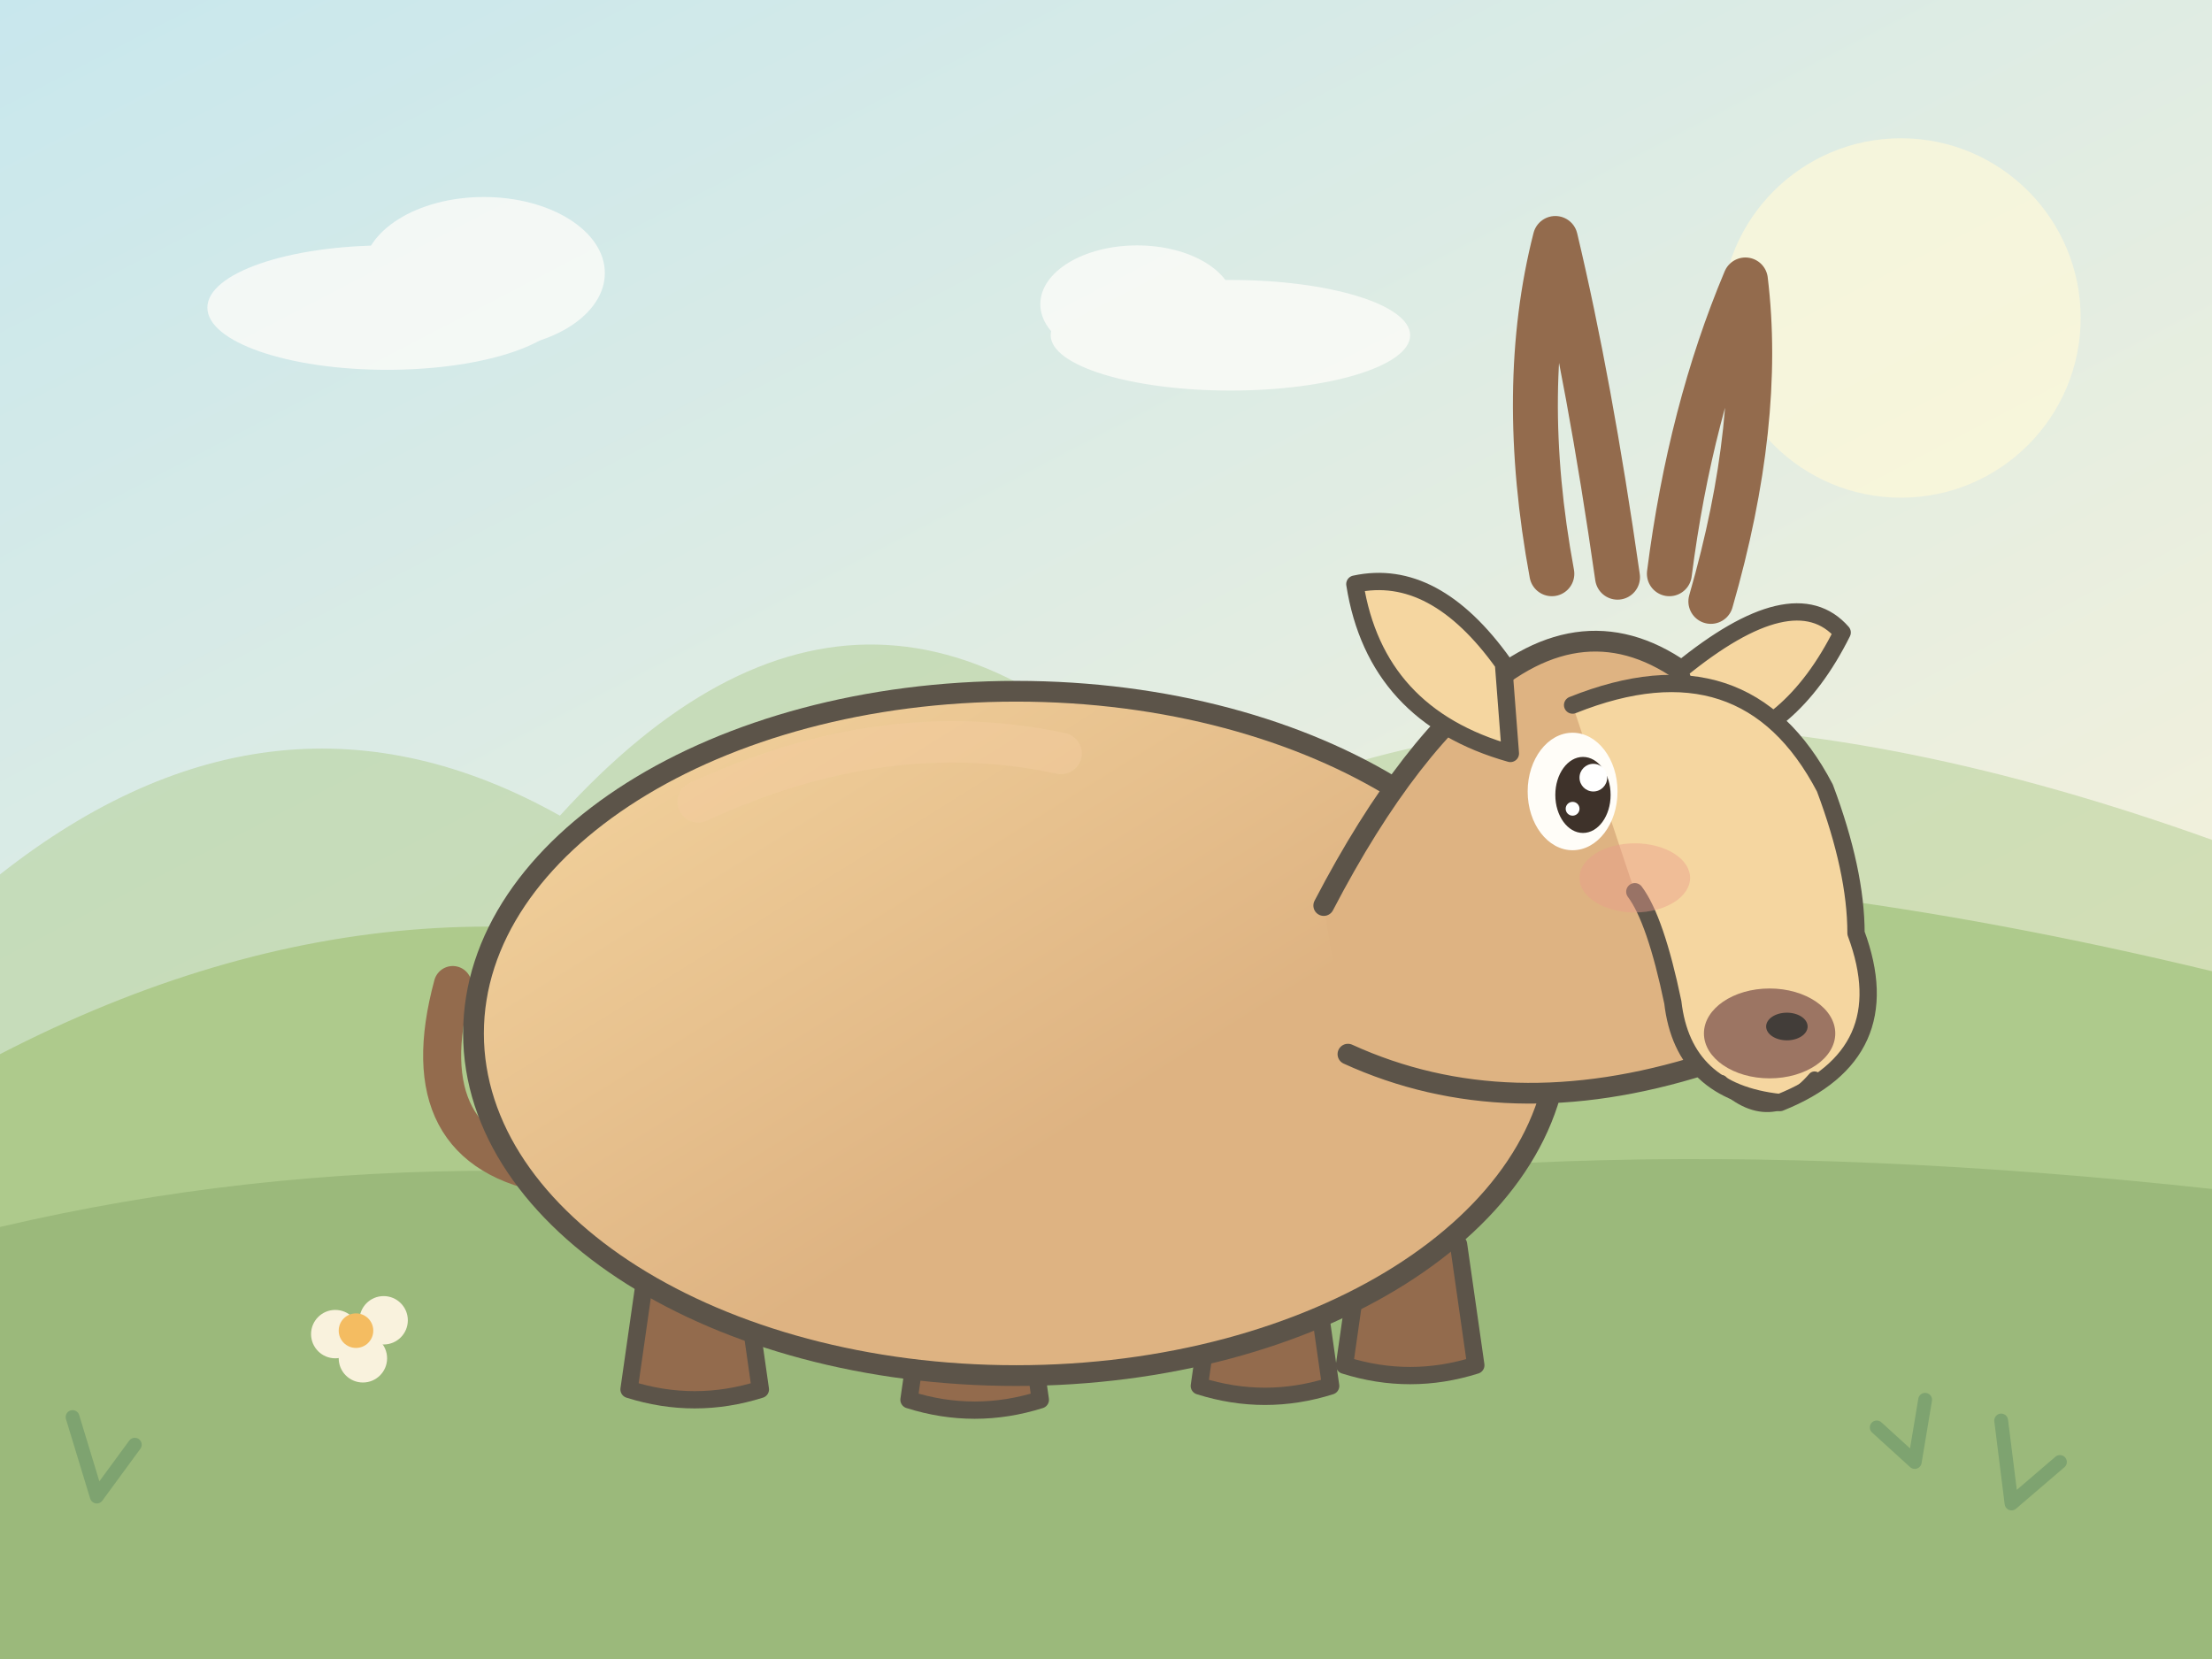
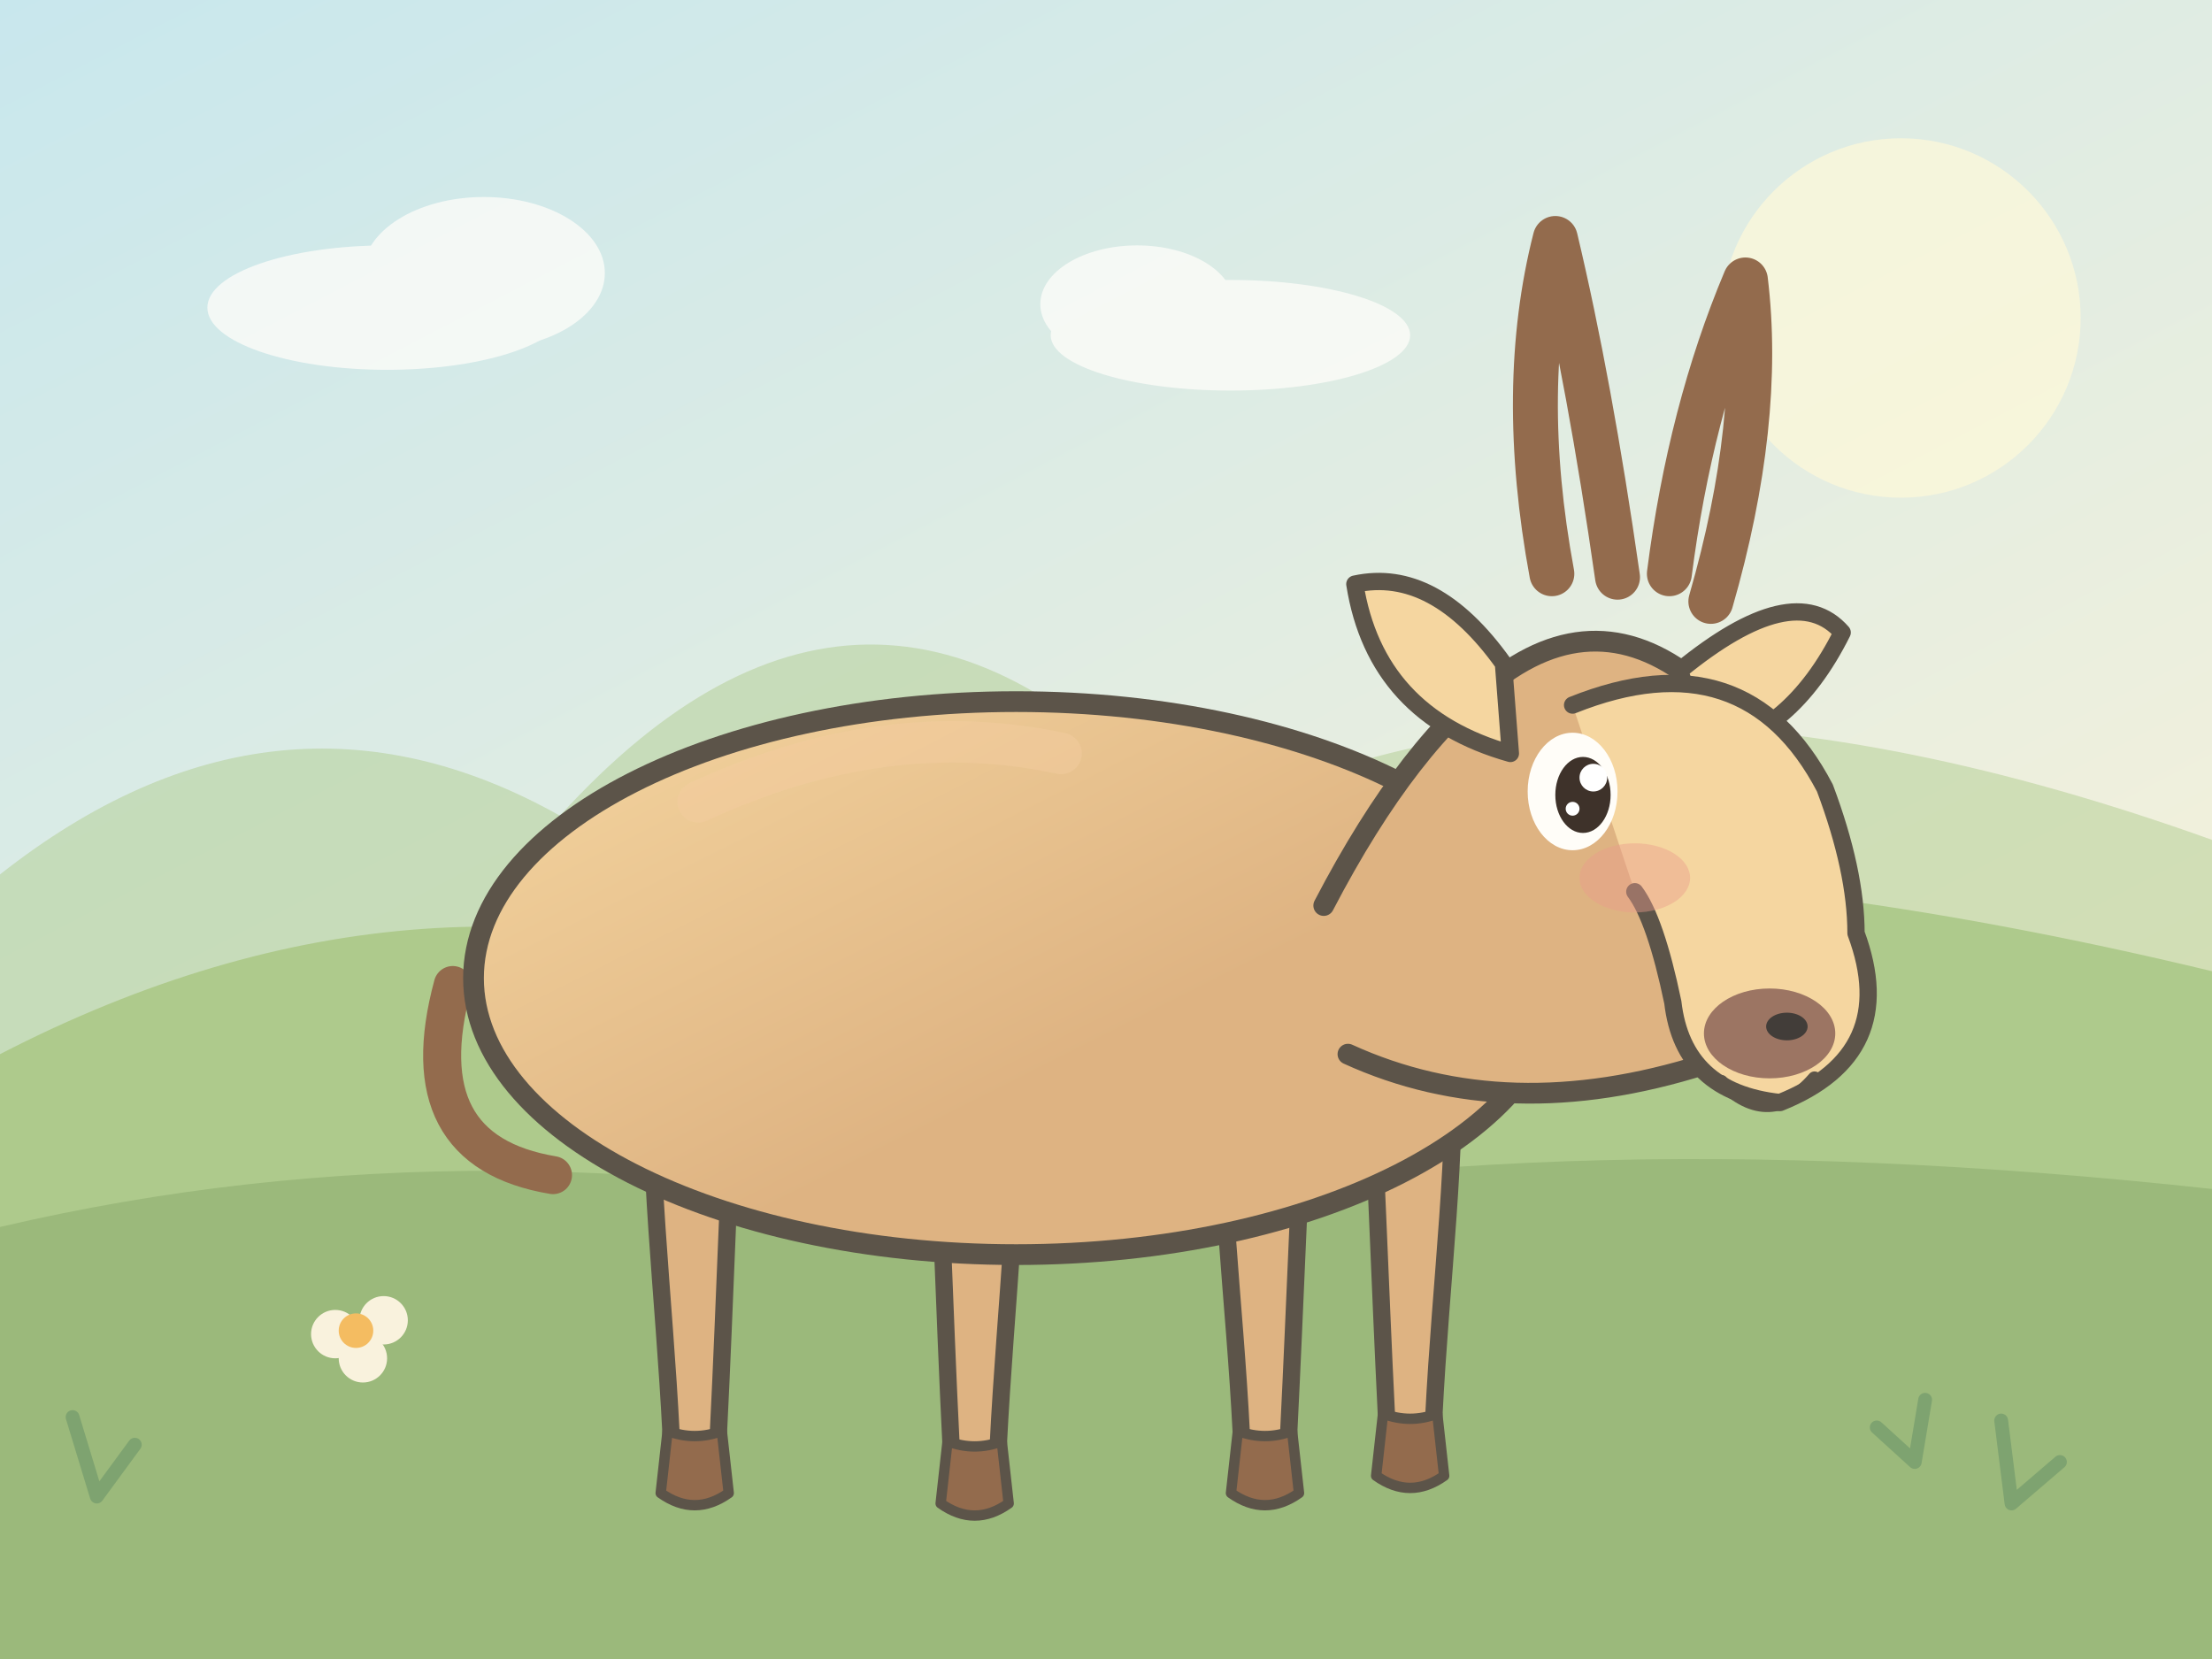
<svg xmlns="http://www.w3.org/2000/svg" viewBox="0 0 640 480" role="img" aria-label="Хөөрхөн зурагт дүрслэл">
  <defs>
    <linearGradient id="sky" x1="0" x2=".7" y1="0" y2="1">
      <stop stop-color="#c8e7ed" />
      <stop offset="1" stop-color="#faf2d8" />
    </linearGradient>
    <linearGradient id="fur" x1="0" x2="1" y1="0" y2="1">
      <stop stop-color="#f5d6a0" />
      <stop offset=".6" stop-color="#deb382" />
      <stop offset="1" stop-color="#deb382" />
    </linearGradient>
    <filter id="paper">
      <feTurbulence type="fractalNoise" baseFrequency=".12" numOctaves="2" seed="4" result="noise" />
      <feColorMatrix in="noise" type="saturate" values="0" result="gray" />
      <feBlend in="SourceGraphic" in2="gray" mode="soft-light" />
    </filter>
  </defs>
  <rect width="640" height="480" fill="url(#sky)" />
  <circle cx="550" cy="92" r="52" fill="#fff9d9" opacity=".68" />
  <path d="M0 253 Q80 190 162 236 Q254 135 345 240 Q459 178 640 243 L640 480H0Z" fill="#aeca8c" opacity=".48" />
  <path d="M0 305 Q124 241 242 288 Q391 221 640 281V480H0Z" fill="#aeca8c" />
  <path d="M0 355 Q141 322 296 356 Q438 322 640 344V480H0Z" fill="#9bb97b" />
  <g fill="#fffdfa" opacity=".75">
    <ellipse cx="112" cy="89" rx="52" ry="18" />
    <ellipse cx="140" cy="79" rx="35" ry="22" />
    <ellipse cx="356" cy="97" rx="52" ry="16" />
    <ellipse cx="329" cy="88" rx="28" ry="17" />
  </g>
  <g stroke-linejoin="round" stroke-linecap="round">
    <path d="M160 340 Q118 333 131 285" fill="none" stroke="#936b4d" stroke-width="11" stroke-linecap="round" />
-     <path d="M 187 367 L 182 402 Q 201 408 220 402 L 215 367" fill="#936b4d" stroke="#5c5449" stroke-width="5" />
-     <path d="M 268 370 L 263 405 Q 282 411 301 405 L 296 370" fill="#936b4d" stroke="#5c5449" stroke-width="5" />
-     <path d="M 352 366 L 347 401 Q 366 407 385 401 L 380 366" fill="#936b4d" stroke="#5c5449" stroke-width="5" />
-     <path d="M 394 360 L 389 395 Q 408 401 427 395 L 422 360" fill="#936b4d" stroke="#5c5449" stroke-width="5" />
-     <ellipse cx="294" cy="299" rx="157" ry="99" fill="url(#fur)" stroke="#5c5449" stroke-width="6" />
+     <path d="M 189 302 C 187 334 192.16 375 194.16 415 Q 194.16 432 201 432 Q 207.84 432 207.84 415 C 209.84 375 211 334 213 302 Z" fill="#deb382" stroke="#5c5449" stroke-width="5" stroke-linejoin="round" />
+     <path d="M 193.16 414 Q 201 417 208.84 414 L 210.84 432 Q 201 439 191.16 432 Z" fill="#936b4d" stroke="#5c5449" stroke-width="3" />
+     <path d="M 270 303 C 272 335 273.16 378 275.16 418 Q 275.16 435 282 435 Q 288.84 435 288.84 418 C 290.84 378 296 335 294 303 Z" fill="#deb382" stroke="#5c5449" stroke-width="5" stroke-linejoin="round" />
+     <path d="M 274.16 417 Q 282 420 289.84 417 L 291.84 435 Q 282 442 272.16 435 Z" fill="#936b4d" stroke="#5c5449" stroke-width="3" />
+     <path d="M 354 307 C 352 339 357.16 375 359.16 415 Q 359.16 432 366 432 Q 372.84 432 372.84 415 C 374.84 375 376 339 378 307 Z" fill="#deb382" stroke="#5c5449" stroke-width="5" stroke-linejoin="round" />
+     <path d="M 358.16 414 Q 366 417 373.84 414 L 375.84 432 Q 366 439 356.16 432 Z" fill="#936b4d" stroke="#5c5449" stroke-width="3" />
+     <path d="M 396 300 C 398 332 399.16 370 401.16 410 Q 401.16 427 408 427 Q 414.84 427 414.84 410 C 416.84 370 422 332 420 300 Z" fill="#deb382" stroke="#5c5449" stroke-width="5" stroke-linejoin="round" />
+     <path d="M 400.16 409 Q 408 412 415.84 409 L 417.84 427 Q 408 434 398.16 427 Z" fill="#936b4d" stroke="#5c5449" stroke-width="3" />
+     <ellipse cx="294" cy="283" rx="157" ry="80" fill="url(#fur)" stroke="#5c5449" stroke-width="6" />
    <path d="M383 262 Q408 214 435 195 Q466 173 496 202 L493 308 Q436 326 390 305" fill="#deb382" stroke="#5c5449" stroke-width="6" />
    <path d="M435 192 Q415 164 392 169 Q398 207 437 218 Z M486 194 Q519 167 533 183 Q518 213 493 217 Z" fill="#f5d6a0" stroke="#5c5449" stroke-width="5" />
    <path d="M449 166 Q439 112 450 69 Q460 111 468 167 M483 166 Q489 119 505 81 Q510 122 495 174" stroke="#936b4d" stroke-width="13" fill="none" stroke-linecap="round" />
    <path d="M455 204 Q505 184 528 228 Q537 252 537 270 Q550 305 515 319 Q487 316 484 290 Q479 266 473 258" fill="#f5d6a0" stroke="#5c5449" stroke-width="5" />
    <ellipse cx="512" cy="299" rx="19" ry="13" fill="#9c7563" />
    <ellipse cx="517" cy="297" rx="6" ry="4" fill="#423d39" />
    <g transform="translate(455 229) scale(1)">
      <ellipse rx="13" ry="17" fill="#fffdf8" />
      <ellipse cx="3" cy="1" rx="8" ry="11" fill="#3e322a" />
      <circle cx="6" cy="-4" r="4" fill="white" />
      <circle cx="0" cy="5" r="2" fill="white" />
    </g>
    <ellipse cx="473" cy="254" rx="16" ry="10" fill="#eb9b8a" opacity=".43" />
    <path d="M498 313 Q512 327 525 312" fill="none" stroke="#5c5449" stroke-width="4" stroke-linecap="round" />
    <path d="M202 232 Q256 207 307 218" fill="none" stroke="#f3cda0" stroke-width="12" opacity=".45" stroke-linecap="round" />
  </g>
  <g>
    <g fill="#f9f2dd">
      <circle cx="97" cy="386" r="7" />
      <circle cx="111" cy="382" r="7" />
      <circle cx="105" cy="393" r="7" />
      <circle cx="103" cy="385" r="5" fill="#f4bc61" />
    </g>
  </g>
  <g fill="none" stroke="#6f976a" stroke-width="4" stroke-linecap="round" opacity=".65">
    <path d="M28 433l-7-23m7 23 11-15m543 17-3-24m3 24 14-12m-42 0 3-18m-3 18-11-10" />
  </g>
</svg>
